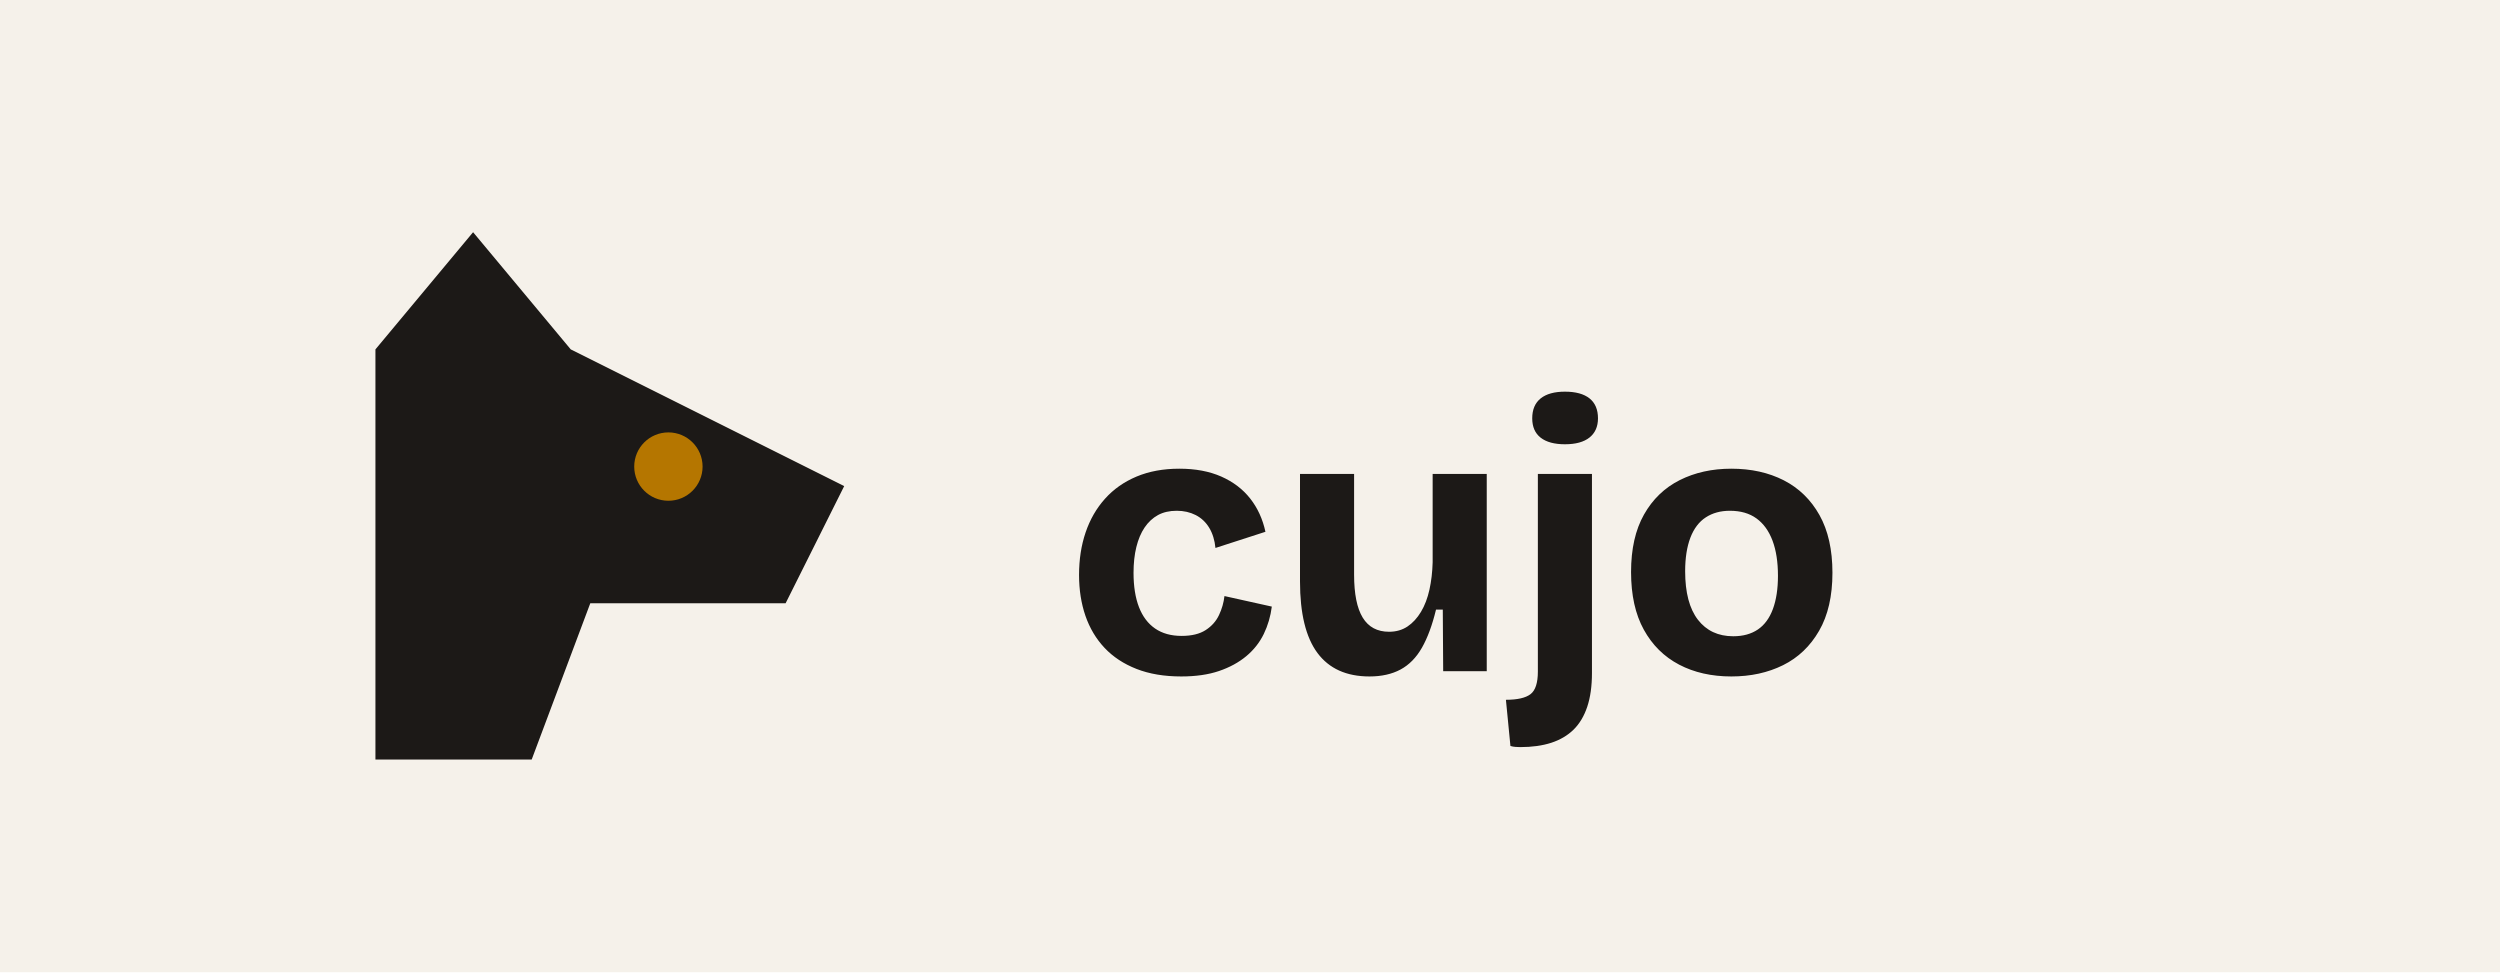
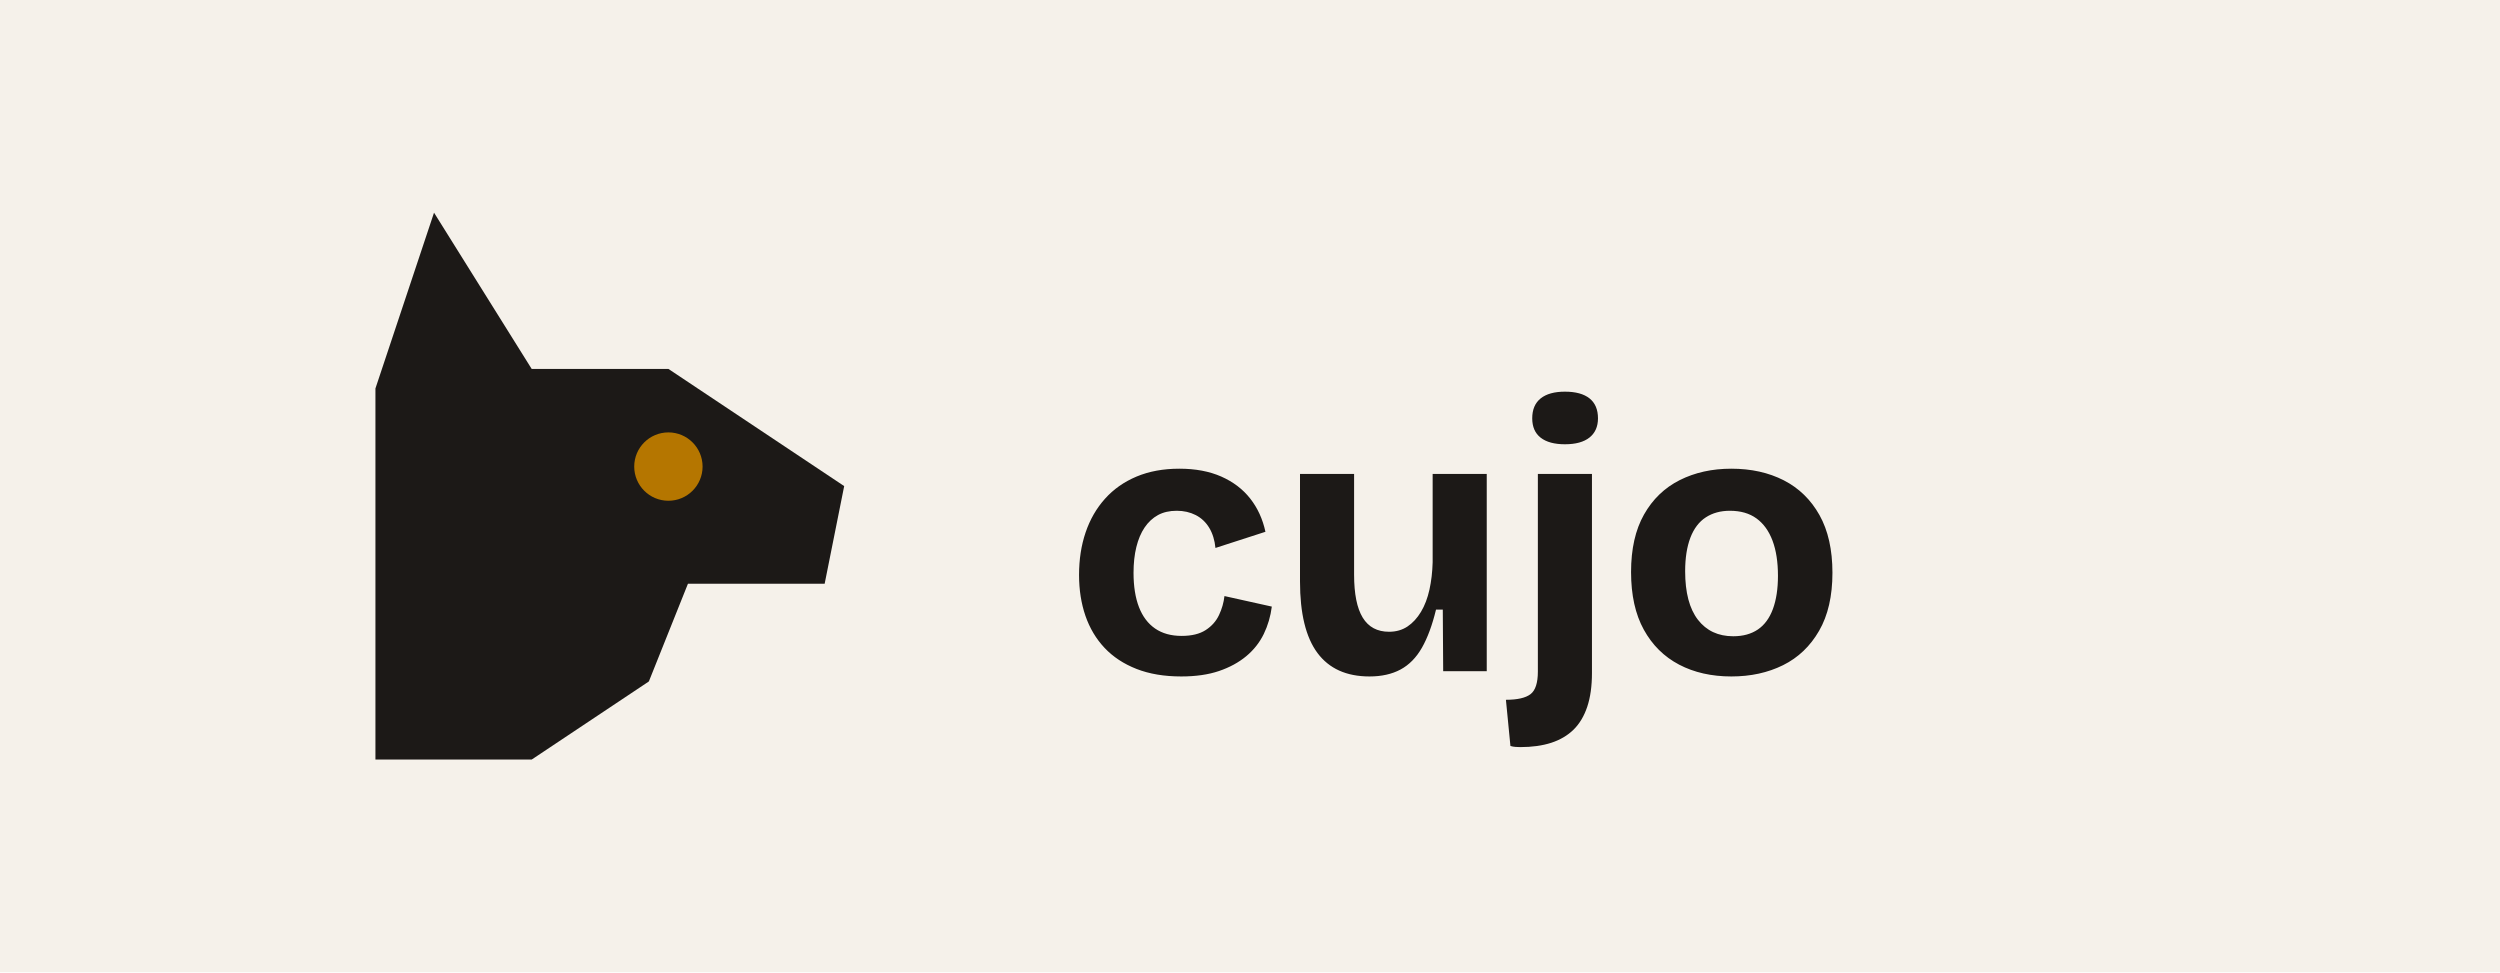
<svg xmlns="http://www.w3.org/2000/svg" width="720" height="280" viewBox="0 0 720 280" role="img" aria-label="cujo">
  <rect width="720" height="280" fill="#f5f1ea" />
  <g transform="translate(80,50) scale(2.8125)">
-     <polygon fill="#1c1917" points="10,60 10,18 20,6 30,18 58,32 52,44 32,44 26,60" />
+     <polygon fill="#1c1917" points="10,60 10,22 16,4 26,20 40,20 58,32 56,42 42,42 38,52 26,60" />
    <circle fill="#b57600" cx="40" cy="30" r="3.5" />
  </g>
  <g transform="translate(306.7636,193.3091) scale(1.127273)">
    <path fill="#1c1917" d="M29.66 1.34Q23.14 1.34 18.24-0.58Q13.34-2.50 10.08-5.95Q6.82-9.41 5.18-14.16Q3.55-18.91 3.55-24.58Q3.55-30.53 5.23-35.47Q6.91-40.42 10.18-44.06Q13.44-47.71 18.24-49.73Q23.04-51.74 29.18-51.74Q35.33-51.74 39.89-49.73Q44.45-47.71 47.28-44.11Q50.11-40.51 51.17-35.62L38.40-31.49Q38.11-34.46 36.82-36.62Q35.52-38.78 33.36-39.89Q31.20-40.99 28.51-40.99Q25.73-40.99 23.71-39.89Q21.70-38.78 20.30-36.72Q18.91-34.66 18.19-31.73Q17.47-28.80 17.47-25.15Q17.47-19.97 18.86-16.37Q20.26-12.77 22.99-10.90Q25.73-9.02 29.76-9.02Q33.60-9.02 35.90-10.51Q38.21-12 39.31-14.35Q40.42-16.70 40.70-19.20L52.80-16.51Q52.32-12.77 50.74-9.50Q49.15-6.24 46.27-3.84Q43.39-1.44 39.31-0.05Q35.23 1.34 29.66 1.34M77.76 1.34Q68.93 1.34 64.46-4.66Q60-10.66 60-22.94L60-50.40L73.82-50.40L73.82-24.67Q73.82-17.28 76.03-13.68Q78.24-10.08 82.75-10.08Q85.44-10.08 87.46-11.42Q89.47-12.77 90.91-15.17Q92.35-17.57 93.07-20.83Q93.79-24.10 93.89-27.84L93.89-50.40L107.71-50.40L107.71-20.54L107.71 0L96.58 0L96.48-15.74L94.75-15.74Q93.31-9.79 91.15-6Q88.99-2.21 85.68-0.43Q82.37 1.34 77.76 1.34M116.26 19.39Q115.68 19.39 115.06 19.34Q114.43 19.30 113.76 19.10L112.61 7.30Q117.02 7.30 118.90 5.86Q120.77 4.42 120.77 0.10L120.77-50.40L134.59-50.40L134.59 0.48Q134.59 5.47 133.39 9.07Q132.19 12.67 129.89 14.93Q127.58 17.18 124.18 18.29Q120.77 19.39 116.26 19.39M127.68-57.98Q123.65-57.98 121.49-59.66Q119.33-61.34 119.33-64.61Q119.33-67.97 121.49-69.70Q123.65-71.42 127.68-71.42Q131.81-71.42 133.97-69.70Q136.13-67.97 136.13-64.61Q136.13-61.44 133.97-59.71Q131.81-57.98 127.68-57.98M170.21 1.34Q162.62 1.34 156.86-1.68Q151.10-4.70 147.84-10.61Q144.58-16.51 144.58-25.34Q144.58-34.18 147.89-40.03Q151.20-45.89 157.01-48.82Q162.82-51.74 170.21-51.74Q177.79-51.74 183.60-48.77Q189.41-45.79 192.72-39.89Q196.03-33.98 196.03-25.15Q196.03-16.22 192.62-10.32Q189.22-4.42 183.41-1.54Q177.60 1.34 170.21 1.34M170.69-8.93Q174.43-8.93 176.98-10.66Q179.52-12.38 180.82-15.89Q182.11-19.39 182.11-24.38Q182.11-29.66 180.72-33.36Q179.33-37.06 176.64-39.02Q173.95-40.99 169.82-40.99Q166.27-40.99 163.68-39.31Q161.09-37.63 159.74-34.13Q158.40-30.62 158.40-25.54Q158.40-17.38 161.66-13.15Q164.93-8.93 170.69-8.93" />
  </g>
</svg>
